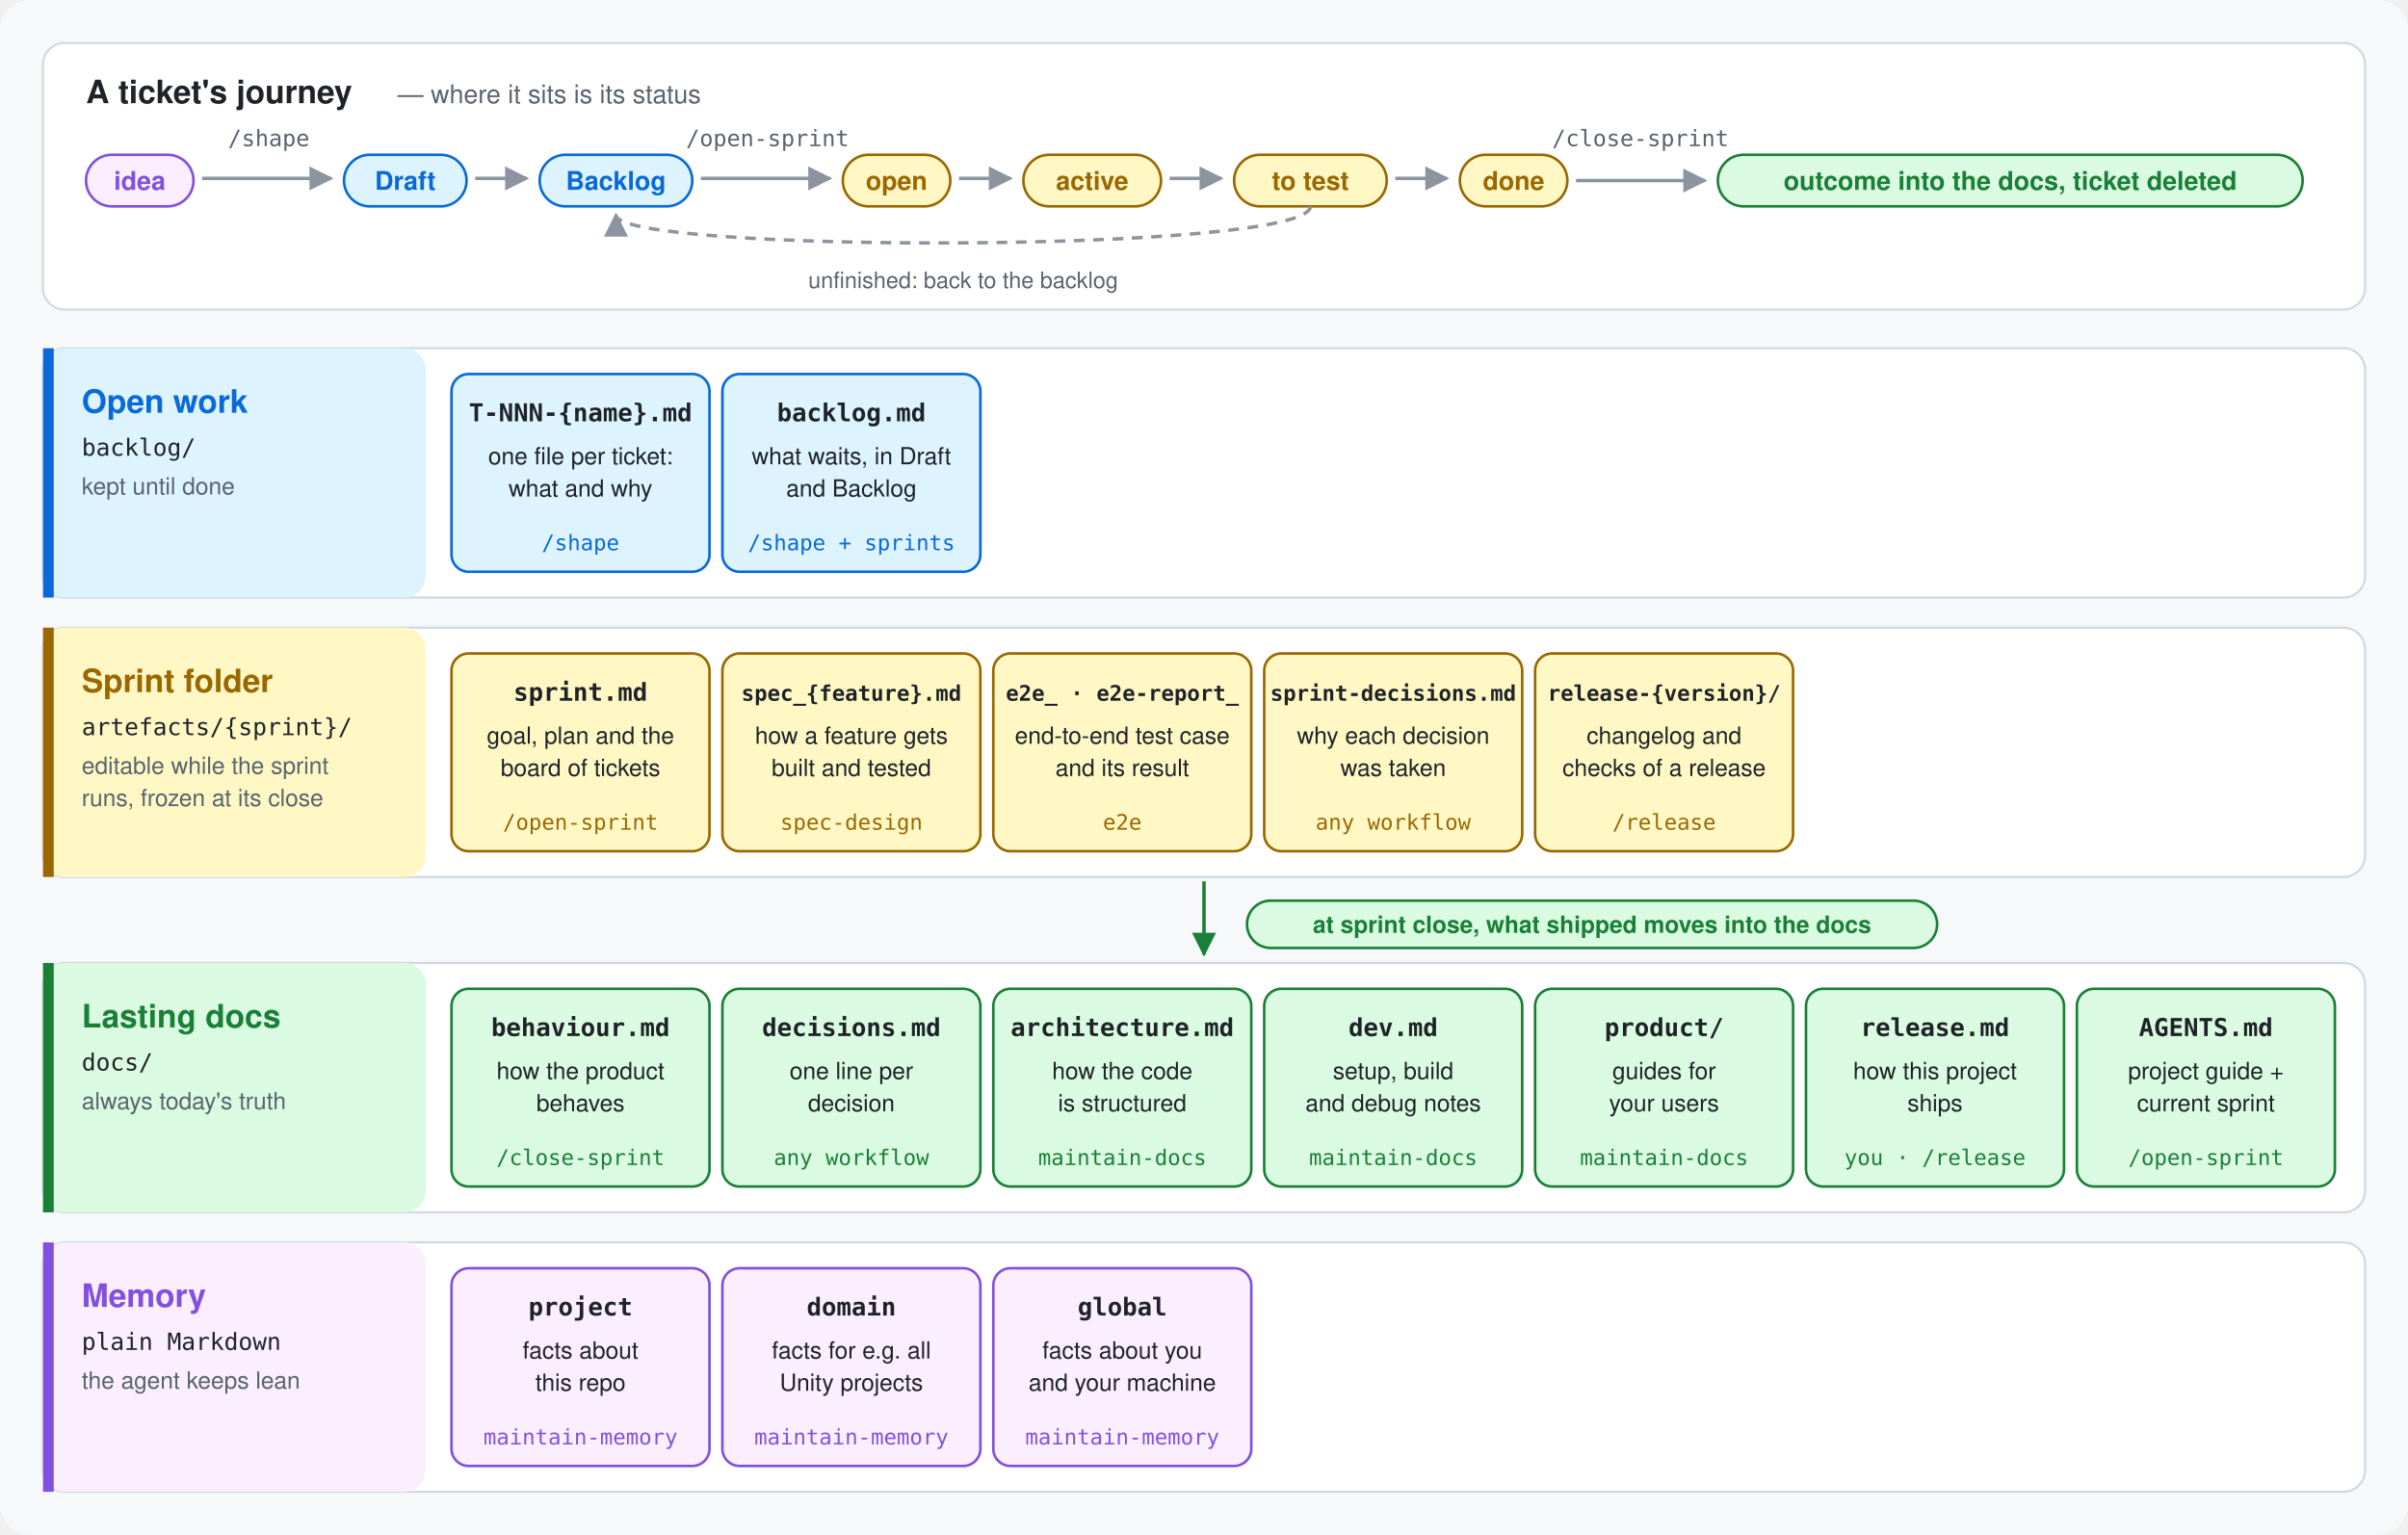
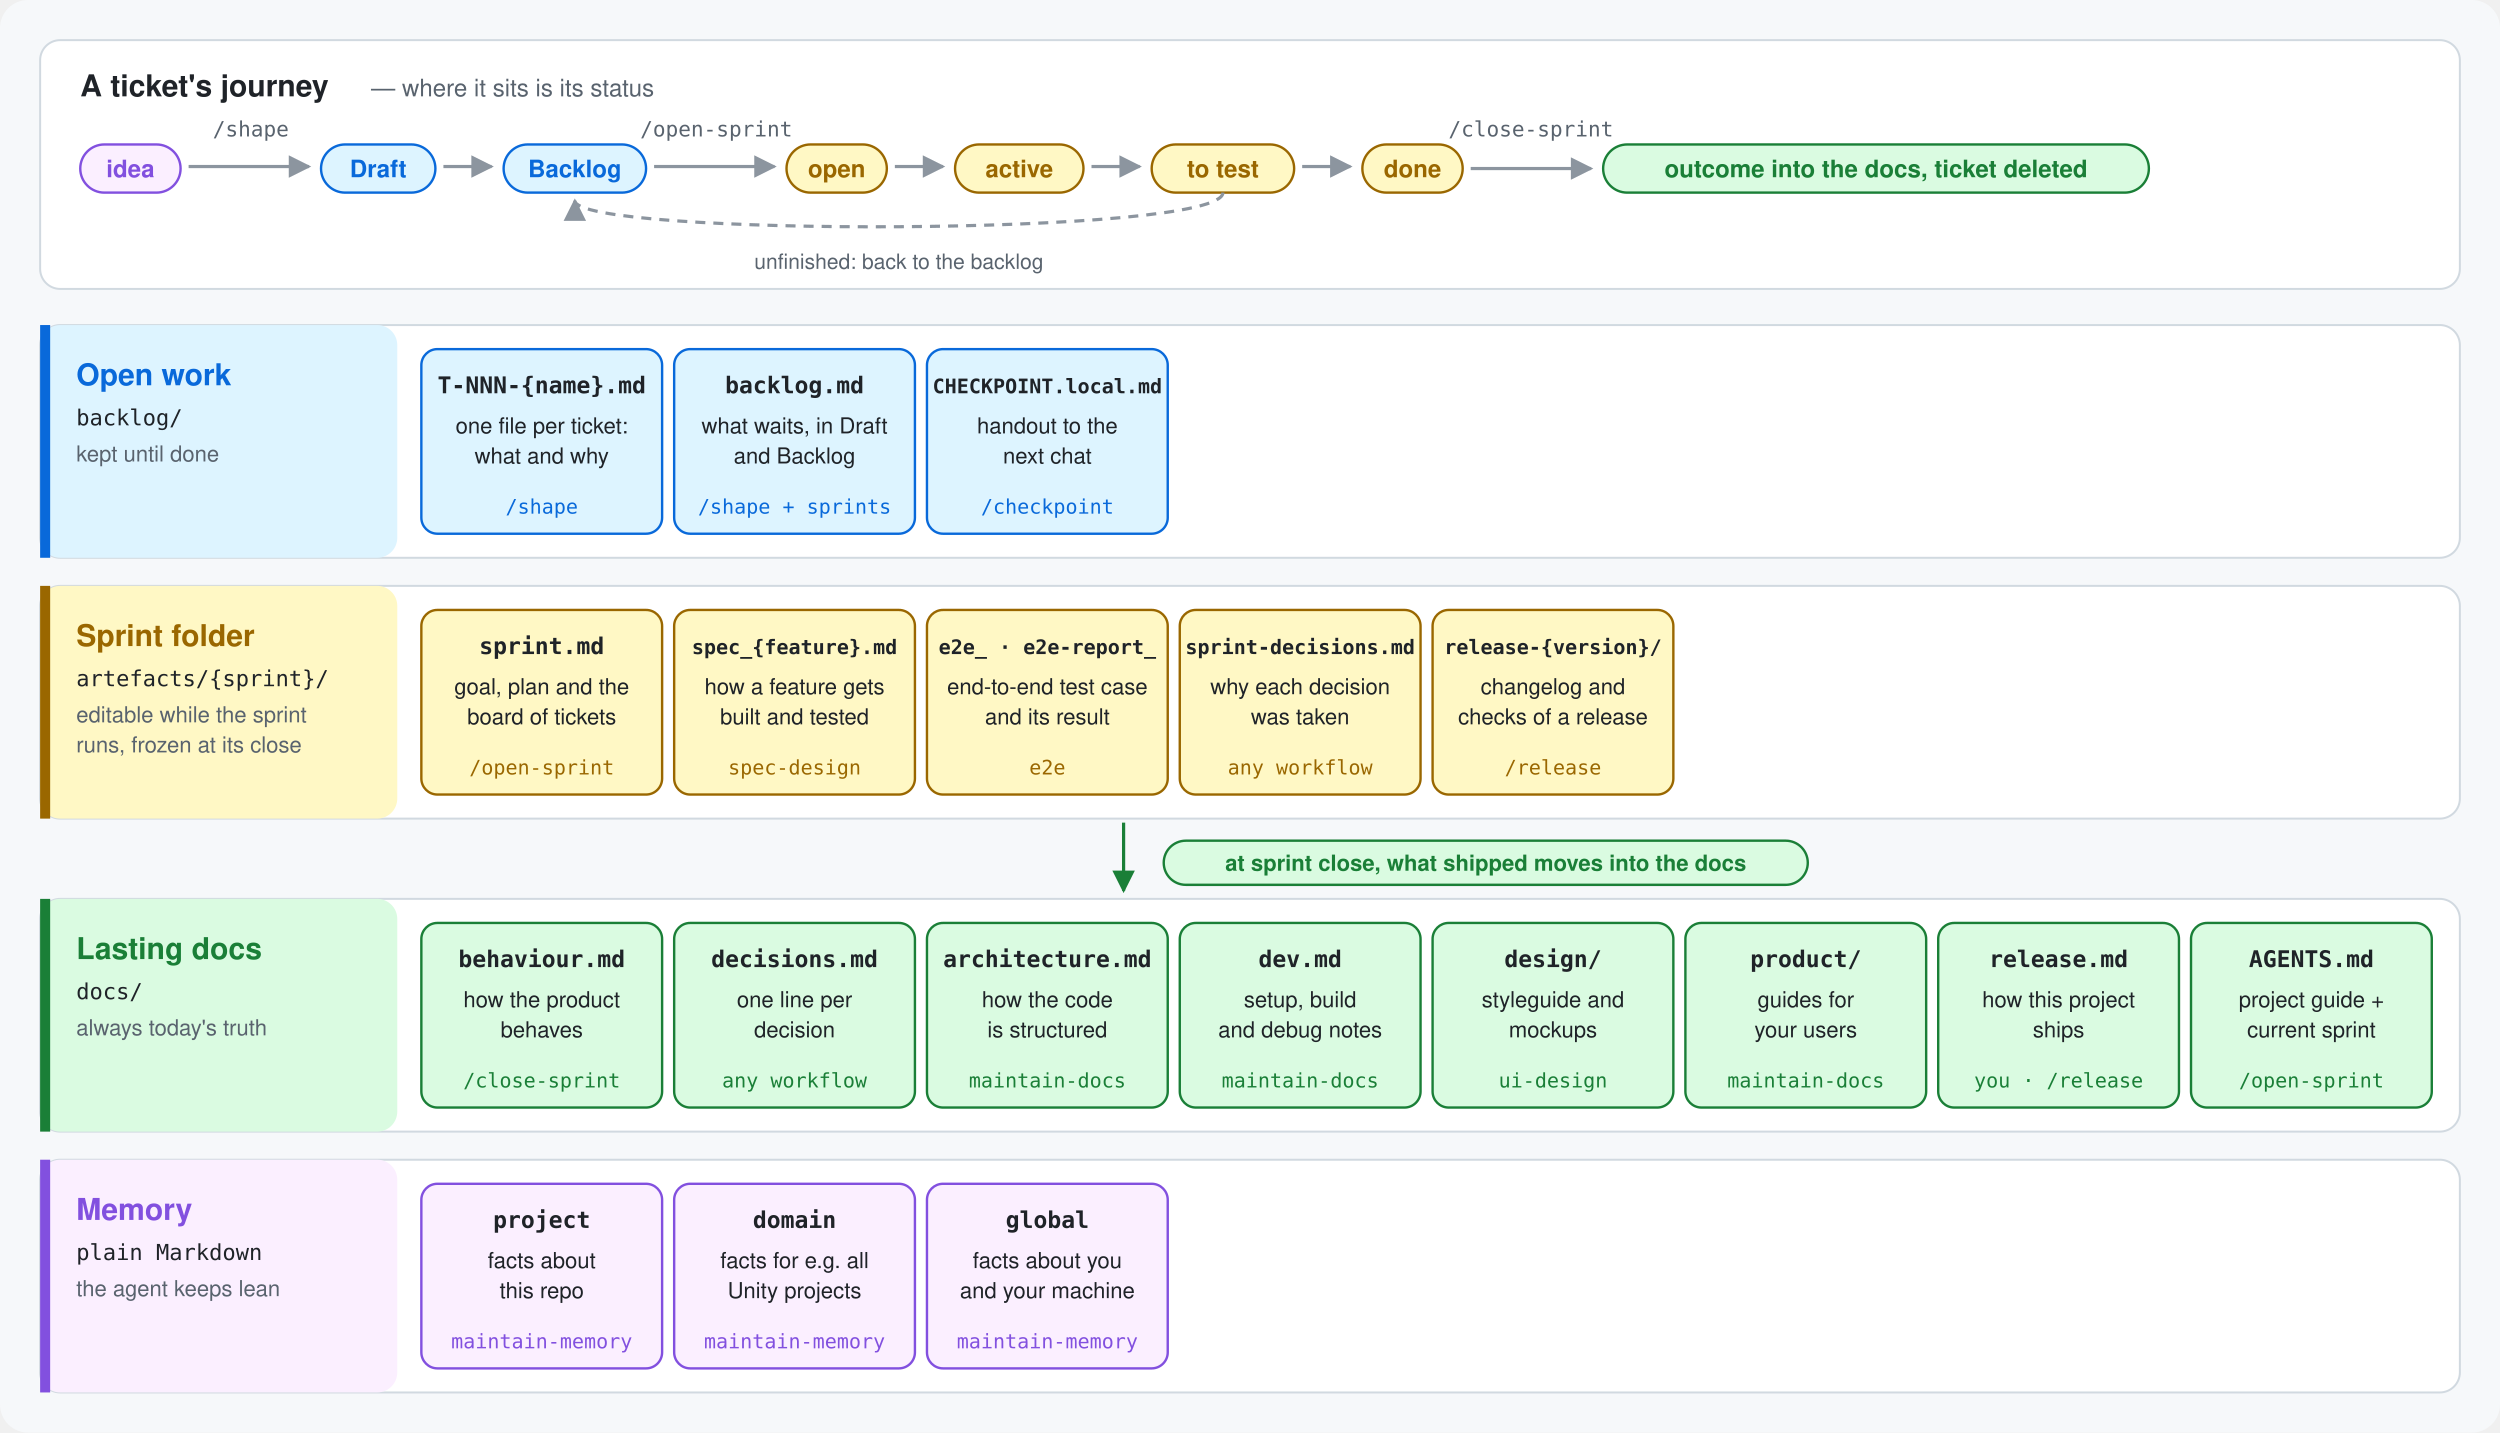
- <svg xmlns="http://www.w3.org/2000/svg" viewBox="0 0 1120 714" width="1120" height="714" role="img" aria-labelledby="title desc">
+ <svg xmlns="http://www.w3.org/2000/svg" viewBox="0 0 1246 714" width="1246" height="714" role="img" aria-labelledby="title desc">
  <style>
text{font-family:-apple-system, BlinkMacSystemFont, 'Segoe UI', Helvetica, Arial, sans-serif}
.bg{fill:#f6f8fa}
.card{fill:#ffffff;stroke:#d1d9e0;stroke-width:1}
.t{fill:#1f2328;font-family:-apple-system, BlinkMacSystemFont, 'Segoe UI', Helvetica, Arial, sans-serif}
.m{fill:#59636e;font-family:-apple-system, BlinkMacSystemFont, 'Segoe UI', Helvetica, Arial, sans-serif}
text.mono{font-family:ui-monospace, SFMono-Regular, Menlo, Consolas, monospace}
.b{font-weight:600}
.arrow{stroke:#8c959f;stroke-width:1.6;fill:none}
.dash{stroke-dasharray:5 4}
.ahead{fill:#8c959f}
.blue{fill:#0969da}
.blue-box{fill:#ddf4ff;stroke:#0969da;stroke-width:1.2}
.blue-soft{fill:#ddf4ff}
.blue-stroke{stroke:#0969da;stroke-width:1.6;fill:none}
.blue-head{fill:#0969da}
.amber{fill:#9a6700}
.amber-box{fill:#fff8c5;stroke:#9a6700;stroke-width:1.2}
.amber-soft{fill:#fff8c5}
.amber-stroke{stroke:#9a6700;stroke-width:1.6;fill:none}
.amber-head{fill:#9a6700}
.green{fill:#1a7f37}
.green-box{fill:#dafbe1;stroke:#1a7f37;stroke-width:1.2}
.green-soft{fill:#dafbe1}
.green-stroke{stroke:#1a7f37;stroke-width:1.6;fill:none}
.green-head{fill:#1a7f37}
.purple{fill:#8250df}
.purple-box{fill:#fbefff;stroke:#8250df;stroke-width:1.2}
.purple-soft{fill:#fbefff}
.purple-stroke{stroke:#8250df;stroke-width:1.6;fill:none}
.purple-head{fill:#8250df}
.red{fill:#cf222e}
.red-box{fill:#ffebe9;stroke:#cf222e;stroke-width:1.2}
.red-soft{fill:#ffebe9}
.red-stroke{stroke:#cf222e;stroke-width:1.6;fill:none}
.red-head{fill:#cf222e}
.thick{stroke-width:2.4}
</style>
  <defs>
    <marker id="h-ahead" viewBox="0 0 10 10" refX="9" refY="5" markerWidth="7" markerHeight="7" orient="auto-start-reverse">
      <path d="M0,0 L10,5 L0,10 z" class="ahead" />
    </marker>
    <marker id="h-blue" viewBox="0 0 10 10" refX="9" refY="5" markerWidth="7" markerHeight="7" orient="auto-start-reverse">
      <path d="M0,0 L10,5 L0,10 z" class="blue-head" />
    </marker>
    <marker id="h-amber" viewBox="0 0 10 10" refX="9" refY="5" markerWidth="7" markerHeight="7" orient="auto-start-reverse">
      <path d="M0,0 L10,5 L0,10 z" class="amber-head" />
    </marker>
    <marker id="h-green" viewBox="0 0 10 10" refX="9" refY="5" markerWidth="7" markerHeight="7" orient="auto-start-reverse">
      <path d="M0,0 L10,5 L0,10 z" class="green-head" />
    </marker>
    <marker id="h-purple" viewBox="0 0 10 10" refX="9" refY="5" markerWidth="7" markerHeight="7" orient="auto-start-reverse">
      <path d="M0,0 L10,5 L0,10 z" class="purple-head" />
    </marker>
    <marker id="h-red" viewBox="0 0 10 10" refX="9" refY="5" markerWidth="7" markerHeight="7" orient="auto-start-reverse">
      <path d="M0,0 L10,5 L0,10 z" class="red-head" />
    </marker>
  </defs>
-   <rect width="1120" height="714" rx="14" class="bg" />
-   <rect x="20" y="20" width="1080" height="124" rx="10" class="card" />
+   <rect width="1246" height="714" rx="14" class="bg" />
+   <rect x="20" y="20" width="1206" height="124" rx="10" class="card" />
  <text x="40" y="48" class="t b" font-size="15" text-anchor="start">A ticket's journey</text>
  <text x="185" y="48" class="m" font-size="12" text-anchor="start">— where it sits is its status</text>
  <rect x="40" y="72" width="50" height="24" rx="12.0" class="purple-box" />
  <text x="65.0" y="88.32" class="purple b" font-family="-apple-system, BlinkMacSystemFont, 'Segoe UI', Helvetica, Arial, sans-serif" font-size="12" text-anchor="middle">idea</text>
  <path d="M94,83 L154,83" class="arrow" marker-end="url(#h-ahead)" />
  <text x="125.0" y="68" class="m mono" font-size="10.5" text-anchor="middle">/shape</text>
  <rect x="160" y="72" width="57" height="24" rx="12.0" class="blue-box" />
  <text x="188.5" y="88.32" class="blue b" font-family="-apple-system, BlinkMacSystemFont, 'Segoe UI', Helvetica, Arial, sans-serif" font-size="12" text-anchor="middle">Draft</text>
  <path d="M221,83 L245,83" class="arrow" marker-end="url(#h-ahead)" />
  <rect x="251" y="72" width="71" height="24" rx="12.0" class="blue-box" />
  <text x="286.5" y="88.32" class="blue b" font-family="-apple-system, BlinkMacSystemFont, 'Segoe UI', Helvetica, Arial, sans-serif" font-size="12" text-anchor="middle">Backlog</text>
  <path d="M326,83 L386,83" class="arrow" marker-end="url(#h-ahead)" />
  <text x="357.0" y="68" class="m mono" font-size="10.5" text-anchor="middle">/open-sprint</text>
  <rect x="392" y="72" width="50" height="24" rx="12.0" class="amber-box" />
  <text x="417.0" y="88.32" class="amber b" font-family="-apple-system, BlinkMacSystemFont, 'Segoe UI', Helvetica, Arial, sans-serif" font-size="12" text-anchor="middle">open</text>
  <path d="M446,83 L470,83" class="arrow" marker-end="url(#h-ahead)" />
  <rect x="476" y="72" width="64" height="24" rx="12.0" class="amber-box" />
  <text x="508.0" y="88.32" class="amber b" font-family="-apple-system, BlinkMacSystemFont, 'Segoe UI', Helvetica, Arial, sans-serif" font-size="12" text-anchor="middle">active</text>
  <path d="M544,83 L568,83" class="arrow" marker-end="url(#h-ahead)" />
  <rect x="574" y="72" width="71" height="24" rx="12.0" class="amber-box" />
  <text x="609.5" y="88.32" class="amber b" font-family="-apple-system, BlinkMacSystemFont, 'Segoe UI', Helvetica, Arial, sans-serif" font-size="12" text-anchor="middle">to test</text>
  <path d="M649,83 L673,83" class="arrow" marker-end="url(#h-ahead)" />
  <rect x="679" y="72" width="50" height="24" rx="12.0" class="amber-box" />
  <text x="704.0" y="88.32" class="amber b" font-family="-apple-system, BlinkMacSystemFont, 'Segoe UI', Helvetica, Arial, sans-serif" font-size="12" text-anchor="middle">done</text>
  <path d="M733,84 L793,84" class="arrow" marker-end="url(#h-ahead)" />
  <text x="763" y="68" class="m mono" font-size="10.5" text-anchor="middle">/close-sprint</text>
  <rect x="799" y="72" width="272" height="24" rx="12.0" class="green-box" />
  <text x="935.0" y="88.32" class="green b" font-family="-apple-system, BlinkMacSystemFont, 'Segoe UI', Helvetica, Arial, sans-serif" font-size="12" text-anchor="middle">outcome into the docs, ticket deleted</text>
  <path d="M609.5,96 C609.5,118 286.5,118 286.5,100" class="arrow dash" marker-end="url(#h-ahead)" />
  <text x="448.0" y="134" class="m" font-size="10.5" text-anchor="middle">unfinished: back to the backlog</text>
-   <rect x="20" y="162" width="1080" height="116" rx="10" class="card" />
+   <rect x="20" y="162" width="1206" height="116" rx="10" class="card" />
  <rect x="20" y="162" width="178" height="116" rx="10" class="blue-soft" />
  <rect x="20" y="162" width="5" height="116" class="blue" />
  <text x="38" y="192" class="blue b" font-size="15" text-anchor="start">Open work</text>
  <text x="38" y="212" class="t mono" font-size="11" text-anchor="start">backlog/</text>
  <text x="38" y="230" class="m" font-size="11" text-anchor="start">kept until done</text>
  <rect x="210" y="174" width="120" height="92" rx="8" class="blue-box" />
  <text x="270.0" y="196" class="t b mono" font-size="11.5" text-anchor="middle">T-NNN-{name}.md</text>
  <text x="270.0" y="216" class="t" font-size="11" text-anchor="middle">one file per ticket:</text>
  <text x="270.0" y="231" class="t" font-size="11" text-anchor="middle">what and why</text>
  <text x="270.0" y="256" class="blue mono" font-size="10" text-anchor="middle">/shape</text>
  <rect x="336" y="174" width="120" height="92" rx="8" class="blue-box" />
  <text x="396.0" y="196" class="t b mono" font-size="11.5" text-anchor="middle">backlog.md</text>
  <text x="396.0" y="216" class="t" font-size="11" text-anchor="middle">what waits, in Draft</text>
  <text x="396.0" y="231" class="t" font-size="11" text-anchor="middle">and Backlog</text>
  <text x="396.0" y="256" class="blue mono" font-size="10" text-anchor="middle">/shape + sprints</text>
-   <rect x="20" y="292" width="1080" height="116" rx="10" class="card" />
+   <rect x="462" y="174" width="120" height="92" rx="8" class="blue-box" />
+   <text x="522.0" y="196" class="t b mono" font-size="10" text-anchor="middle">CHECKPOINT.local.md</text>
+   <text x="522.0" y="216" class="t" font-size="11" text-anchor="middle">handout to the</text>
+   <text x="522.0" y="231" class="t" font-size="11" text-anchor="middle">next chat</text>
+   <text x="522.0" y="256" class="blue mono" font-size="10" text-anchor="middle">/checkpoint</text>
+   <rect x="20" y="292" width="1206" height="116" rx="10" class="card" />
  <rect x="20" y="292" width="178" height="116" rx="10" class="amber-soft" />
  <rect x="20" y="292" width="5" height="116" class="amber" />
  <text x="38" y="322" class="amber b" font-size="15" text-anchor="start">Sprint folder</text>
  <text x="38" y="342" class="t mono" font-size="11" text-anchor="start">artefacts/{sprint}/</text>
  <text x="38" y="360" class="m" font-size="11" text-anchor="start">editable while the sprint</text>
  <text x="38" y="375" class="m" font-size="11" text-anchor="start">runs, frozen at its close</text>
  <rect x="210" y="304" width="120" height="92" rx="8" class="amber-box" />
  <text x="270.0" y="326" class="t b mono" font-size="11.5" text-anchor="middle">sprint.md</text>
  <text x="270.0" y="346" class="t" font-size="11" text-anchor="middle">goal, plan and the</text>
  <text x="270.0" y="361" class="t" font-size="11" text-anchor="middle">board of tickets</text>
  <text x="270.0" y="386" class="amber mono" font-size="10" text-anchor="middle">/open-sprint</text>
  <rect x="336" y="304" width="120" height="92" rx="8" class="amber-box" />
  <text x="396.0" y="326" class="t b mono" font-size="10" text-anchor="middle">spec_{feature}.md</text>
  <text x="396.0" y="346" class="t" font-size="11" text-anchor="middle">how a feature gets</text>
  <text x="396.0" y="361" class="t" font-size="11" text-anchor="middle">built and tested</text>
  <text x="396.0" y="386" class="amber mono" font-size="10" text-anchor="middle">spec-design</text>
  <rect x="462" y="304" width="120" height="92" rx="8" class="amber-box" />
  <text x="522.0" y="326" class="t b mono" font-size="10" text-anchor="middle">e2e_ · e2e-report_</text>
  <text x="522.0" y="346" class="t" font-size="11" text-anchor="middle">end-to-end test case</text>
  <text x="522.0" y="361" class="t" font-size="11" text-anchor="middle">and its result</text>
  <text x="522.0" y="386" class="amber mono" font-size="10" text-anchor="middle">e2e</text>
  <rect x="588" y="304" width="120" height="92" rx="8" class="amber-box" />
  <text x="648.0" y="326" class="t b mono" font-size="10" text-anchor="middle">sprint-decisions.md</text>
  <text x="648.0" y="346" class="t" font-size="11" text-anchor="middle">why each decision</text>
  <text x="648.0" y="361" class="t" font-size="11" text-anchor="middle">was taken</text>
  <text x="648.0" y="386" class="amber mono" font-size="10" text-anchor="middle">any workflow</text>
  <rect x="714" y="304" width="120" height="92" rx="8" class="amber-box" />
  <text x="774.0" y="326" class="t b mono" font-size="10" text-anchor="middle">release-{version}/</text>
  <text x="774.0" y="346" class="t" font-size="11" text-anchor="middle">changelog and</text>
  <text x="774.0" y="361" class="t" font-size="11" text-anchor="middle">checks of a release</text>
  <text x="774.0" y="386" class="amber mono" font-size="10" text-anchor="middle">/release</text>
  <path d="M560,410 L560,444" class="green-stroke" marker-end="url(#h-green)" />
  <rect x="580" y="419" width="321" height="22" rx="11.0" class="green-box" />
  <text x="740.5" y="433.96" class="green b" font-family="-apple-system, BlinkMacSystemFont, 'Segoe UI', Helvetica, Arial, sans-serif" font-size="11" text-anchor="middle">at sprint close, what shipped moves into the docs</text>
-   <rect x="20" y="448" width="1080" height="116" rx="10" class="card" />
+   <rect x="20" y="448" width="1206" height="116" rx="10" class="card" />
  <rect x="20" y="448" width="178" height="116" rx="10" class="green-soft" />
  <rect x="20" y="448" width="5" height="116" class="green" />
  <text x="38" y="478" class="green b" font-size="15" text-anchor="start">Lasting docs</text>
  <text x="38" y="498" class="t mono" font-size="11" text-anchor="start">docs/</text>
  <text x="38" y="516" class="m" font-size="11" text-anchor="start">always today's truth</text>
  <rect x="210" y="460" width="120" height="92" rx="8" class="green-box" />
  <text x="270.0" y="482" class="t b mono" font-size="11.5" text-anchor="middle">behaviour.md</text>
  <text x="270.0" y="502" class="t" font-size="11" text-anchor="middle">how the product</text>
  <text x="270.0" y="517" class="t" font-size="11" text-anchor="middle">behaves</text>
  <text x="270.0" y="542" class="green mono" font-size="10" text-anchor="middle">/close-sprint</text>
  <rect x="336" y="460" width="120" height="92" rx="8" class="green-box" />
  <text x="396.0" y="482" class="t b mono" font-size="11.5" text-anchor="middle">decisions.md</text>
  <text x="396.0" y="502" class="t" font-size="11" text-anchor="middle">one line per</text>
  <text x="396.0" y="517" class="t" font-size="11" text-anchor="middle">decision</text>
  <text x="396.0" y="542" class="green mono" font-size="10" text-anchor="middle">any workflow</text>
  <rect x="462" y="460" width="120" height="92" rx="8" class="green-box" />
  <text x="522.0" y="482" class="t b mono" font-size="11.5" text-anchor="middle">architecture.md</text>
  <text x="522.0" y="502" class="t" font-size="11" text-anchor="middle">how the code</text>
  <text x="522.0" y="517" class="t" font-size="11" text-anchor="middle">is structured</text>
  <text x="522.0" y="542" class="green mono" font-size="10" text-anchor="middle">maintain-docs</text>
  <rect x="588" y="460" width="120" height="92" rx="8" class="green-box" />
  <text x="648.0" y="482" class="t b mono" font-size="11.5" text-anchor="middle">dev.md</text>
  <text x="648.0" y="502" class="t" font-size="11" text-anchor="middle">setup, build</text>
  <text x="648.0" y="517" class="t" font-size="11" text-anchor="middle">and debug notes</text>
  <text x="648.0" y="542" class="green mono" font-size="10" text-anchor="middle">maintain-docs</text>
  <rect x="714" y="460" width="120" height="92" rx="8" class="green-box" />
-   <text x="774.0" y="482" class="t b mono" font-size="11.5" text-anchor="middle">product/</text>
-   <text x="774.0" y="502" class="t" font-size="11" text-anchor="middle">guides for</text>
-   <text x="774.0" y="517" class="t" font-size="11" text-anchor="middle">your users</text>
-   <text x="774.0" y="542" class="green mono" font-size="10" text-anchor="middle">maintain-docs</text>
+   <text x="774.0" y="482" class="t b mono" font-size="11.5" text-anchor="middle">design/</text>
+   <text x="774.0" y="502" class="t" font-size="11" text-anchor="middle">styleguide and</text>
+   <text x="774.0" y="517" class="t" font-size="11" text-anchor="middle">mockups</text>
+   <text x="774.0" y="542" class="green mono" font-size="10" text-anchor="middle">ui-design</text>
  <rect x="840" y="460" width="120" height="92" rx="8" class="green-box" />
-   <text x="900.0" y="482" class="t b mono" font-size="11.5" text-anchor="middle">release.md</text>
-   <text x="900.0" y="502" class="t" font-size="11" text-anchor="middle">how this project</text>
-   <text x="900.0" y="517" class="t" font-size="11" text-anchor="middle">ships</text>
-   <text x="900.0" y="542" class="green mono" font-size="10" text-anchor="middle">you · /release</text>
+   <text x="900.0" y="482" class="t b mono" font-size="11.5" text-anchor="middle">product/</text>
+   <text x="900.0" y="502" class="t" font-size="11" text-anchor="middle">guides for</text>
+   <text x="900.0" y="517" class="t" font-size="11" text-anchor="middle">your users</text>
+   <text x="900.0" y="542" class="green mono" font-size="10" text-anchor="middle">maintain-docs</text>
  <rect x="966" y="460" width="120" height="92" rx="8" class="green-box" />
-   <text x="1026.0" y="482" class="t b mono" font-size="11.5" text-anchor="middle">AGENTS.md</text>
-   <text x="1026.0" y="502" class="t" font-size="11" text-anchor="middle">project guide +</text>
-   <text x="1026.0" y="517" class="t" font-size="11" text-anchor="middle">current sprint</text>
-   <text x="1026.0" y="542" class="green mono" font-size="10" text-anchor="middle">/open-sprint</text>
-   <rect x="20" y="578" width="1080" height="116" rx="10" class="card" />
+   <text x="1026.0" y="482" class="t b mono" font-size="11.5" text-anchor="middle">release.md</text>
+   <text x="1026.0" y="502" class="t" font-size="11" text-anchor="middle">how this project</text>
+   <text x="1026.0" y="517" class="t" font-size="11" text-anchor="middle">ships</text>
+   <text x="1026.0" y="542" class="green mono" font-size="10" text-anchor="middle">you · /release</text>
+   <rect x="1092" y="460" width="120" height="92" rx="8" class="green-box" />
+   <text x="1152.0" y="482" class="t b mono" font-size="11.5" text-anchor="middle">AGENTS.md</text>
+   <text x="1152.0" y="502" class="t" font-size="11" text-anchor="middle">project guide +</text>
+   <text x="1152.0" y="517" class="t" font-size="11" text-anchor="middle">current sprint</text>
+   <text x="1152.0" y="542" class="green mono" font-size="10" text-anchor="middle">/open-sprint</text>
+   <rect x="20" y="578" width="1206" height="116" rx="10" class="card" />
  <rect x="20" y="578" width="178" height="116" rx="10" class="purple-soft" />
  <rect x="20" y="578" width="5" height="116" class="purple" />
  <text x="38" y="608" class="purple b" font-size="15" text-anchor="start">Memory</text>
  <text x="38" y="628" class="t mono" font-size="11" text-anchor="start">plain Markdown</text>
  <text x="38" y="646" class="m" font-size="11" text-anchor="start">the agent keeps lean</text>
  <rect x="210" y="590" width="120" height="92" rx="8" class="purple-box" />
  <text x="270.0" y="612" class="t b mono" font-size="11.5" text-anchor="middle">project</text>
  <text x="270.0" y="632" class="t" font-size="11" text-anchor="middle">facts about</text>
  <text x="270.0" y="647" class="t" font-size="11" text-anchor="middle">this repo</text>
  <text x="270.0" y="672" class="purple mono" font-size="10" text-anchor="middle">maintain-memory</text>
  <rect x="336" y="590" width="120" height="92" rx="8" class="purple-box" />
  <text x="396.0" y="612" class="t b mono" font-size="11.5" text-anchor="middle">domain</text>
  <text x="396.0" y="632" class="t" font-size="11" text-anchor="middle">facts for e.g. all</text>
  <text x="396.0" y="647" class="t" font-size="11" text-anchor="middle">Unity projects</text>
  <text x="396.0" y="672" class="purple mono" font-size="10" text-anchor="middle">maintain-memory</text>
  <rect x="462" y="590" width="120" height="92" rx="8" class="purple-box" />
  <text x="522.0" y="612" class="t b mono" font-size="11.5" text-anchor="middle">global</text>
  <text x="522.0" y="632" class="t" font-size="11" text-anchor="middle">facts about you</text>
  <text x="522.0" y="647" class="t" font-size="11" text-anchor="middle">and your machine</text>
  <text x="522.0" y="672" class="purple mono" font-size="10" text-anchor="middle">maintain-memory</text>
</svg>
